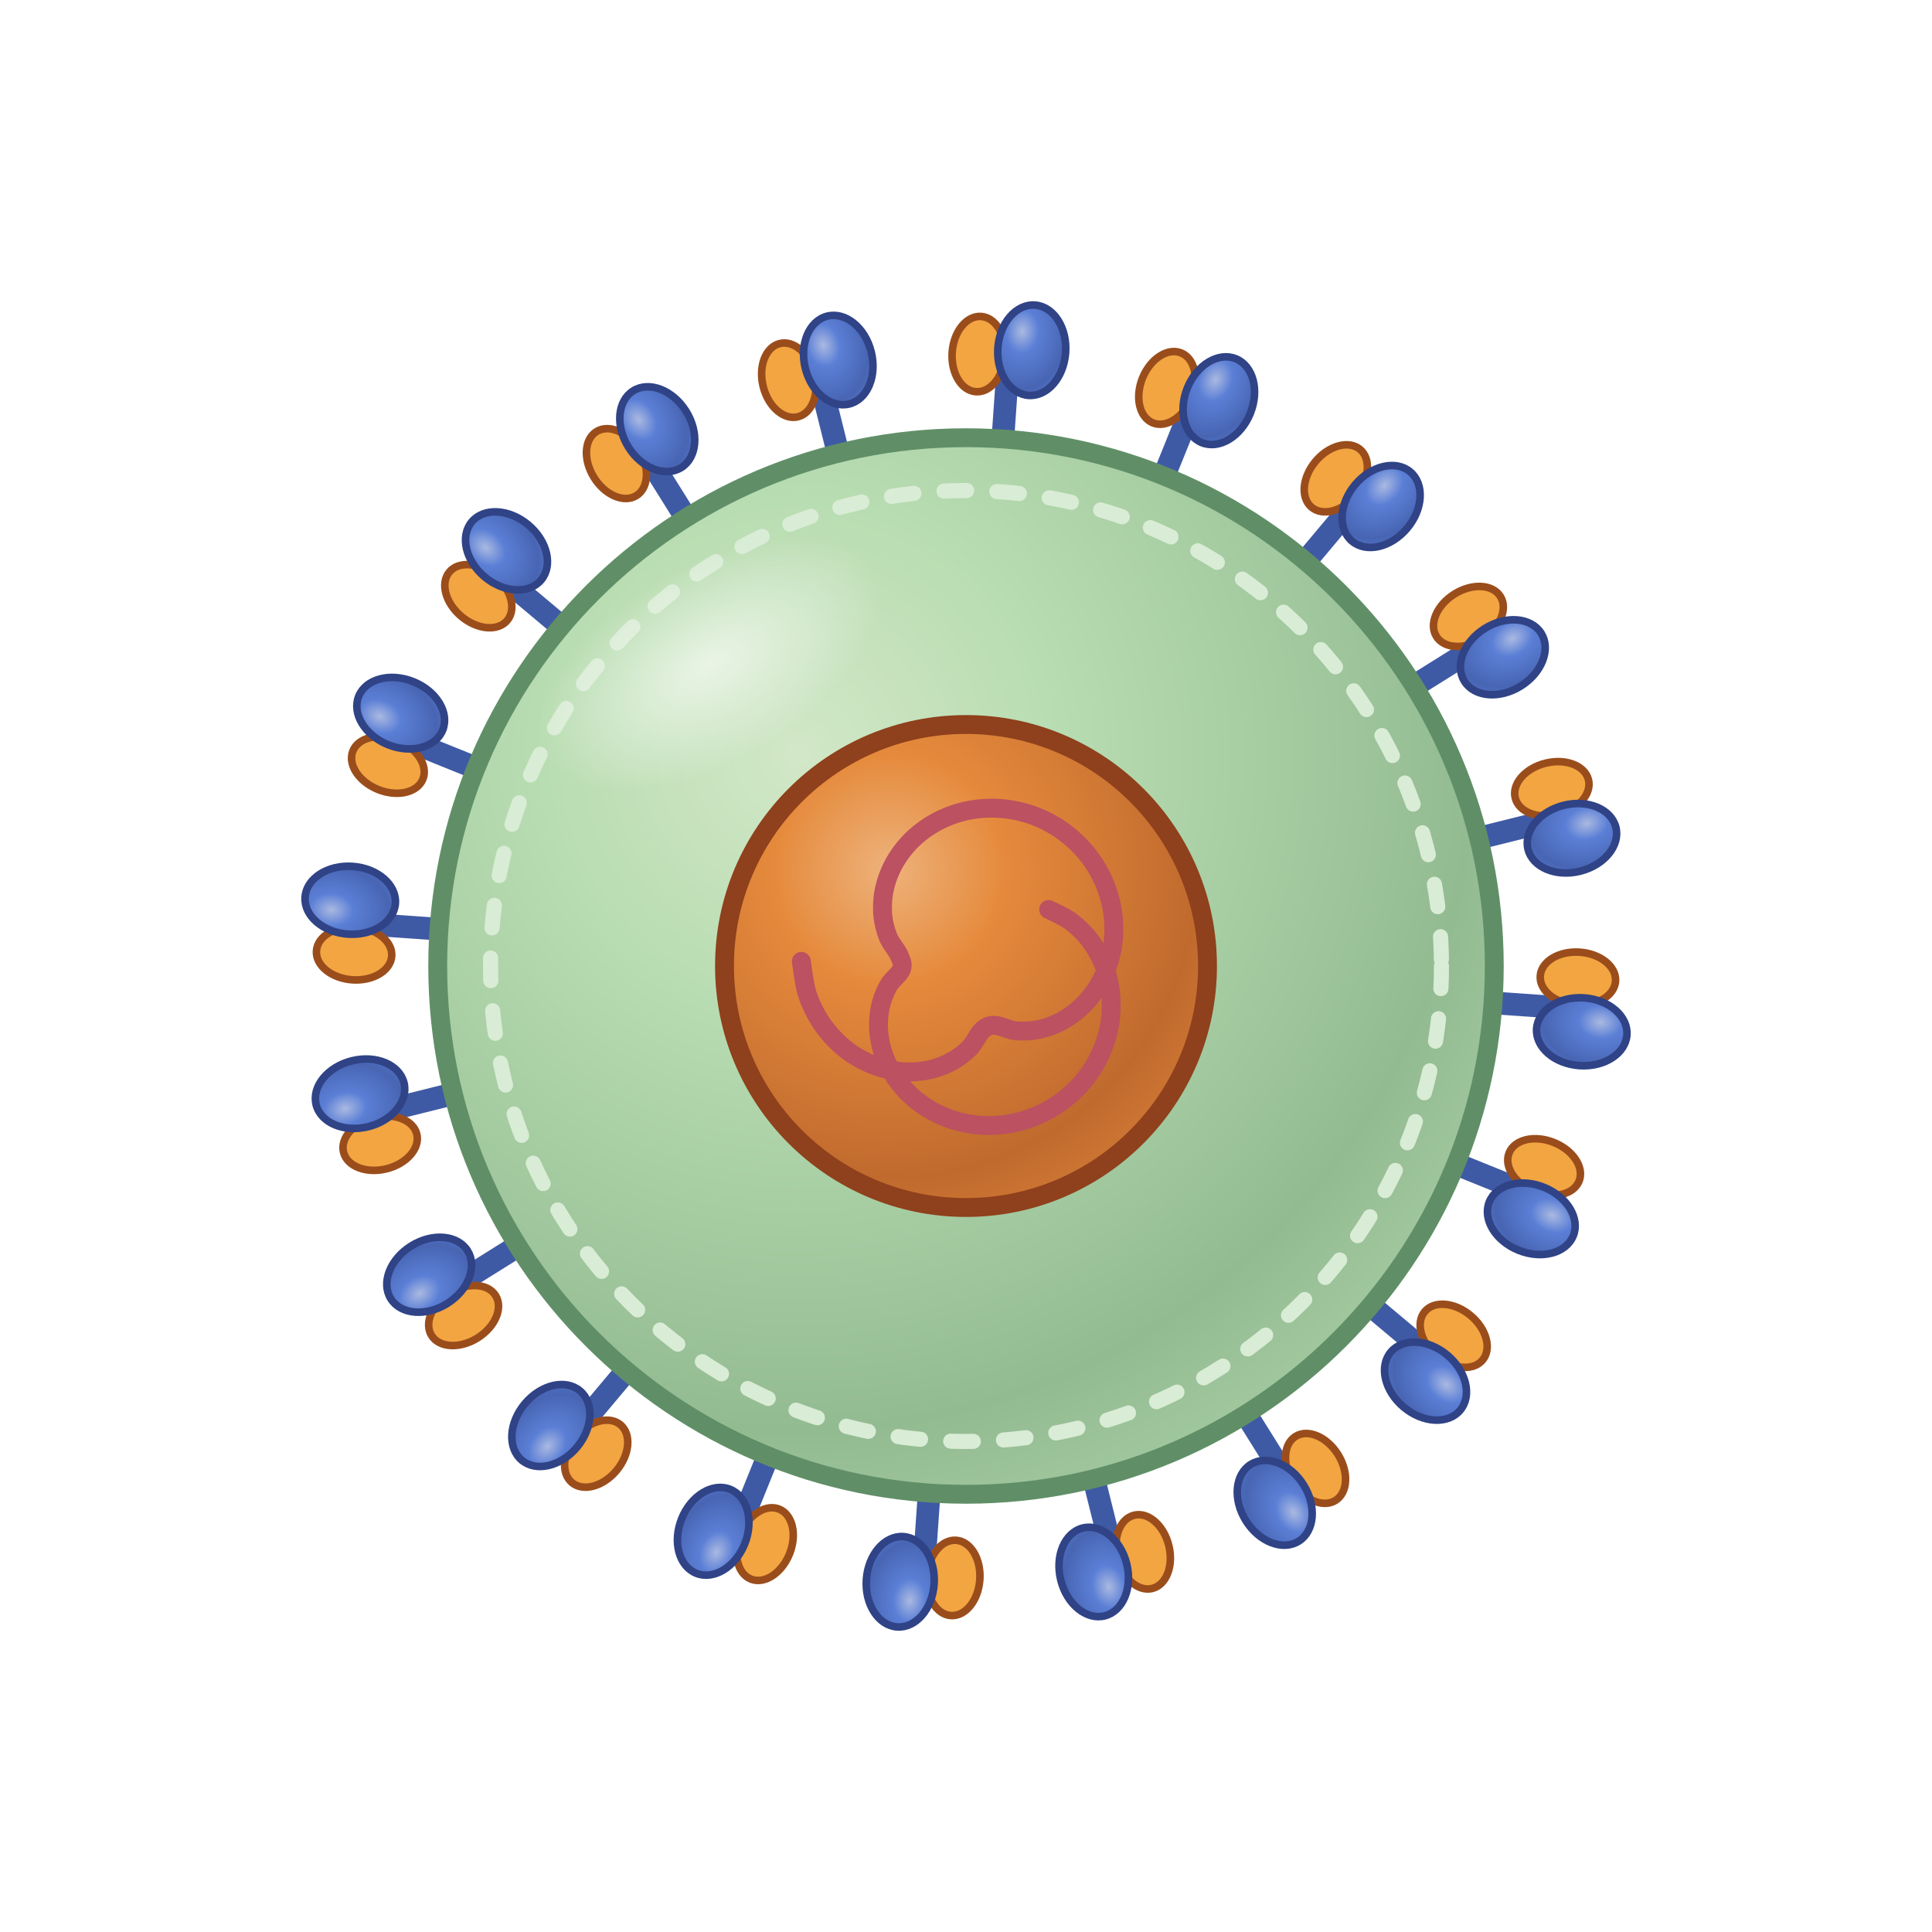
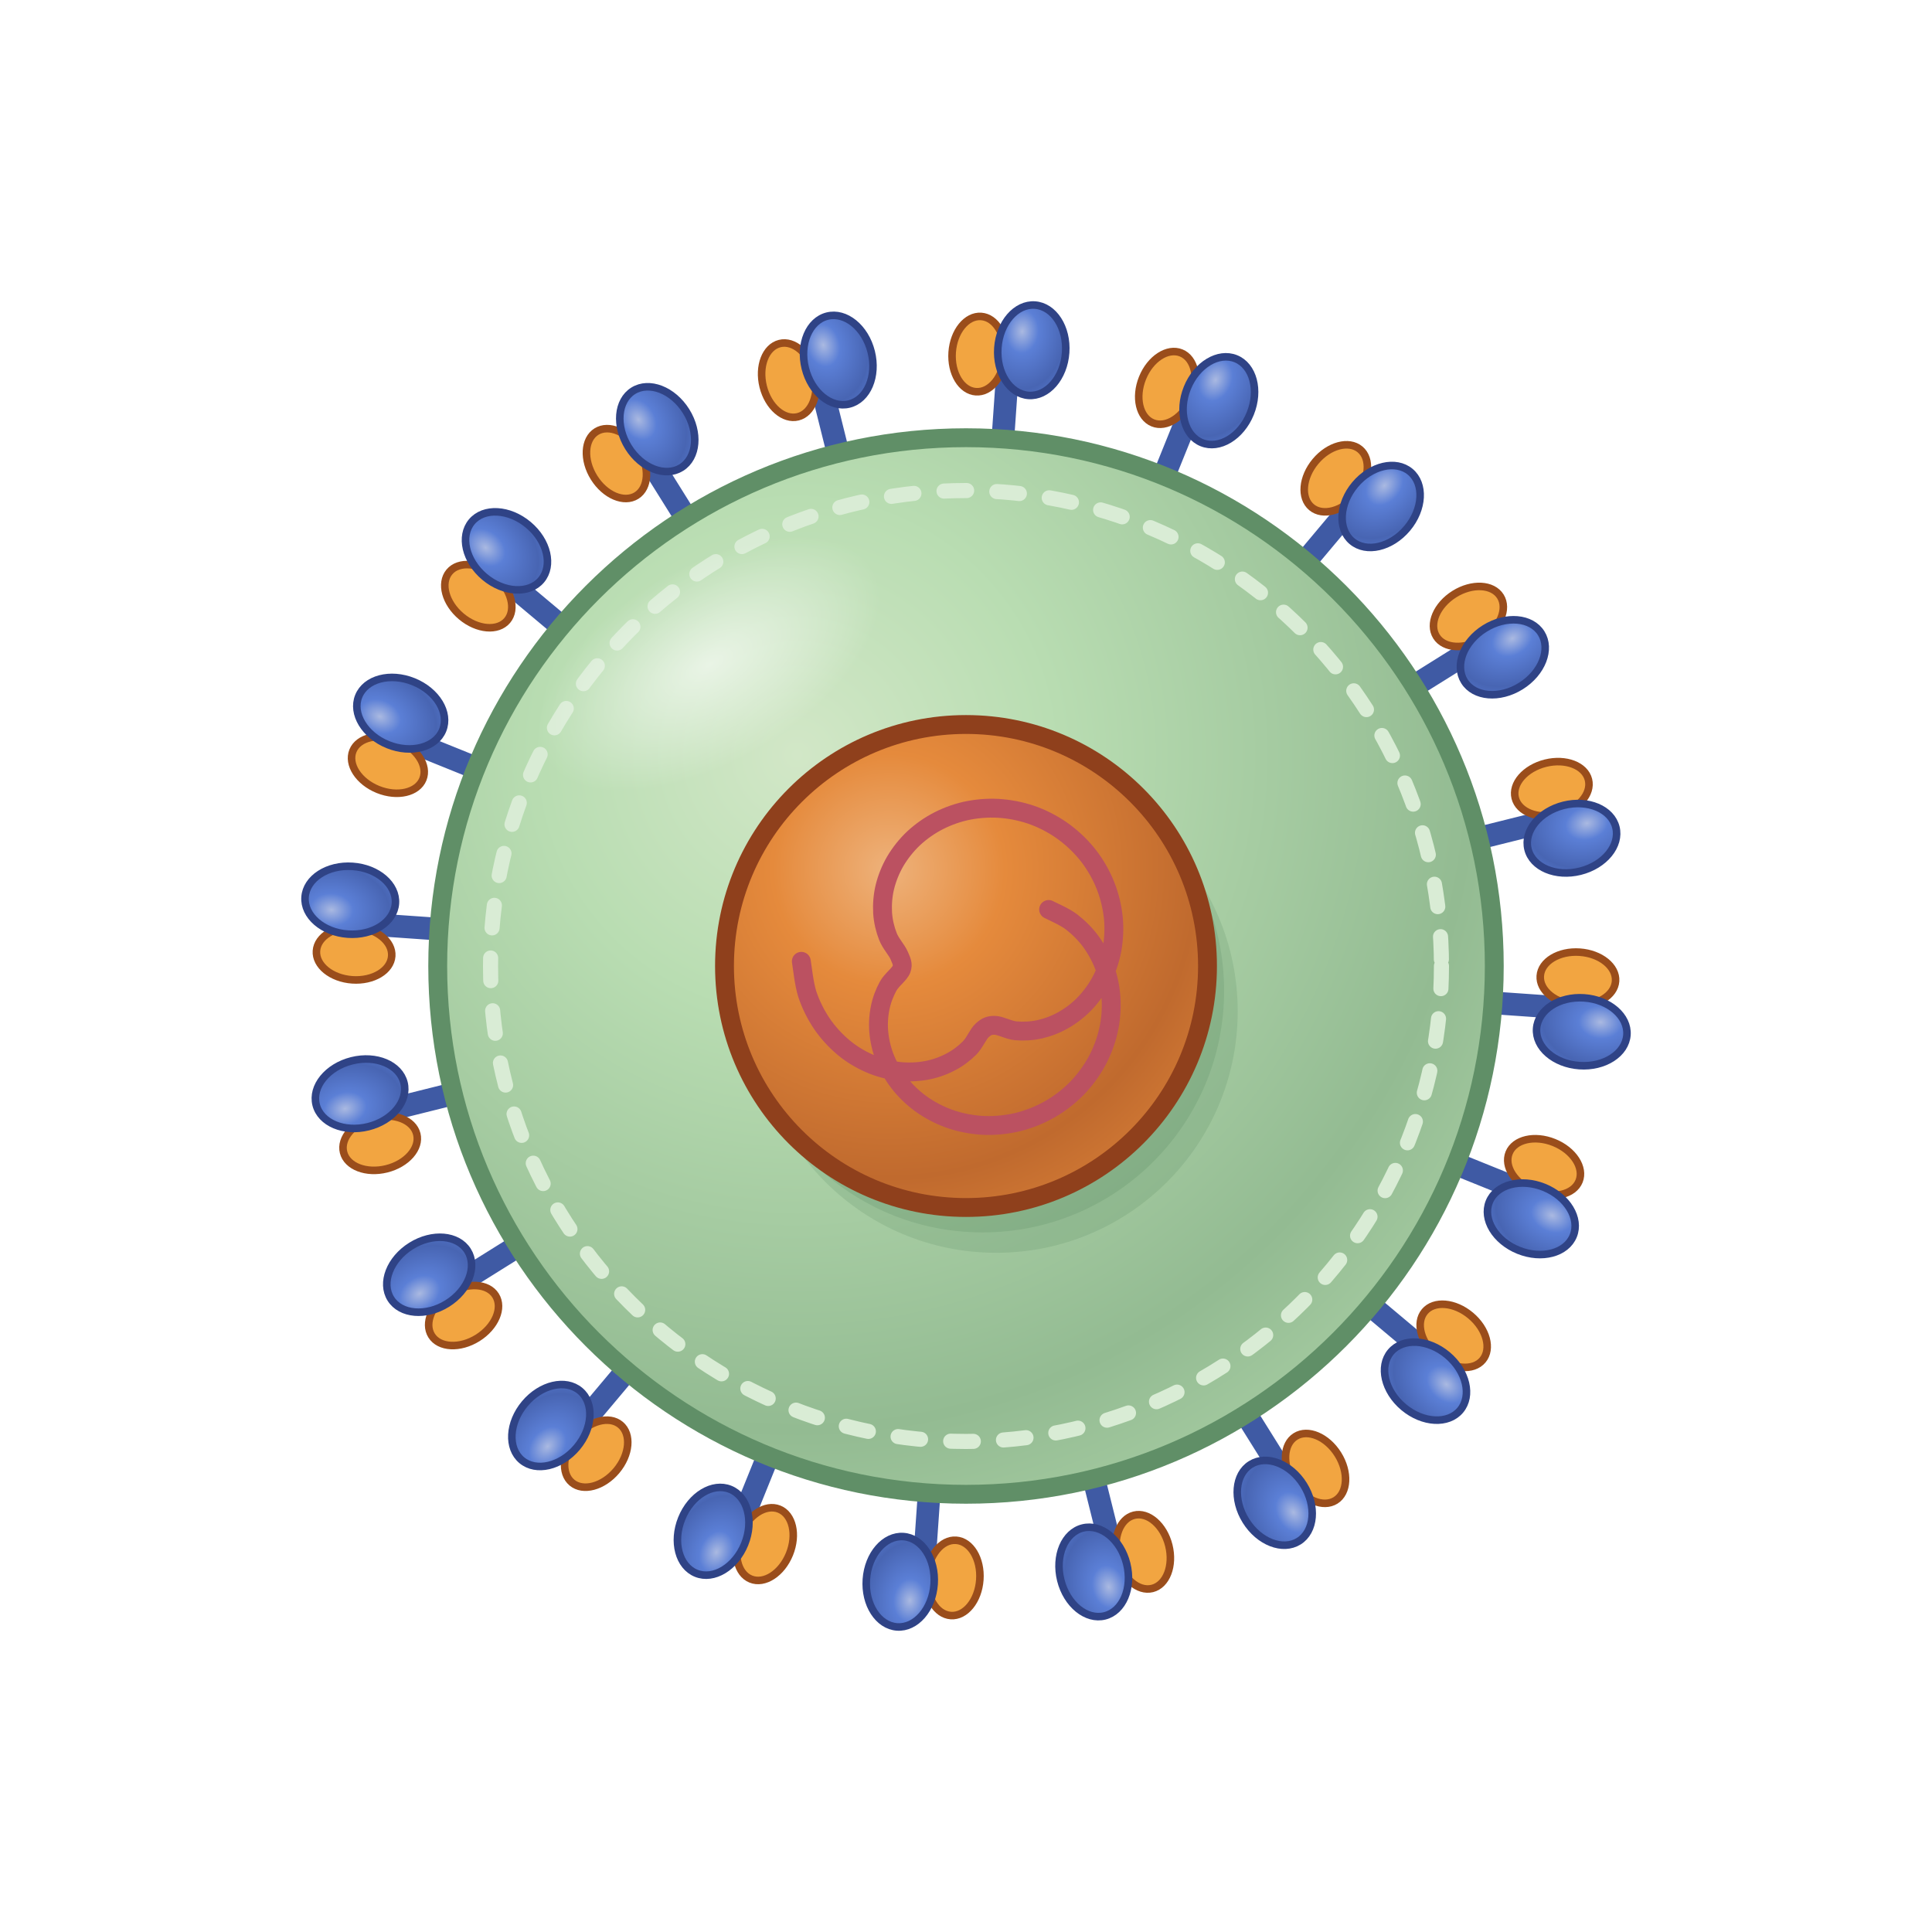
<svg xmlns="http://www.w3.org/2000/svg" viewBox="0 0 256 256" width="256" height="256" role="img" aria-labelledby="hepatitis-c-title">
  <defs>
    <radialGradient id="hepatitis-c-env" cx="0.34" cy="0.3" r="0.8">
      <stop offset="0" stop-color="#d2e7c7" />
      <stop offset="0.3" stop-color="#B9DDB2" />
      <stop offset="0.8" stop-color="#93bb92" />
      <stop offset="1" stop-color="#a6cca2" />
    </radialGradient>
    <radialGradient id="hepatitis-c-e2" cx="0.34" cy="0.3" r="0.8">
      <stop offset="0" stop-color="#aab9e1" />
      <stop offset="0.3" stop-color="#5B7FD6" />
      <stop offset="0.8" stop-color="#4865b3" />
      <stop offset="1" stop-color="#5172c5" />
    </radialGradient>
    <radialGradient id="hepatitis-c-core" cx="0.34" cy="0.3" r="0.8">
      <stop offset="0" stop-color="#eeb27b" />
      <stop offset="0.3" stop-color="#E58A3C" />
      <stop offset="0.8" stop-color="#c06a2e" />
      <stop offset="1" stop-color="#d27a35" />
    </radialGradient>
    <radialGradient id="hepatitis-c-gloss">
      <stop offset="0" stop-color="#fff" stop-opacity="0.62" />
      <stop offset="1" stop-color="#fff" stop-opacity="0" />
    </radialGradient>
  </defs>
  <g transform="rotate(4 128 128)">
    <line x1="128" y1="60" x2="128" y2="51" stroke="#3f5aa4" stroke-width="3" stroke-linecap="round" />
    <ellipse cx="124" cy="47" rx="3.5" ry="5" fill="#F2A541" stroke="#9a4d1b" stroke-width="1" />
    <ellipse cx="131" cy="46" rx="4.5" ry="6" fill="url(#hepatitis-c-e2)" stroke="#2f4386" stroke-width="1" />
  </g>
  <g transform="rotate(22 128 128)">
    <line x1="128" y1="60" x2="128" y2="51" stroke="#3f5aa4" stroke-width="3" stroke-linecap="round" />
    <ellipse cx="124" cy="47" rx="3.5" ry="5" fill="#F2A541" stroke="#9a4d1b" stroke-width="1" />
    <ellipse cx="131" cy="46" rx="4.5" ry="6" fill="url(#hepatitis-c-e2)" stroke="#2f4386" stroke-width="1" />
  </g>
  <g transform="rotate(40 128 128)">
    <line x1="128" y1="60" x2="128" y2="51" stroke="#3f5aa4" stroke-width="3" stroke-linecap="round" />
    <ellipse cx="124" cy="47" rx="3.5" ry="5" fill="#F2A541" stroke="#9a4d1b" stroke-width="1" />
    <ellipse cx="131" cy="46" rx="4.5" ry="6" fill="url(#hepatitis-c-e2)" stroke="#2f4386" stroke-width="1" />
  </g>
  <g transform="rotate(58 128 128)">
    <line x1="128" y1="60" x2="128" y2="51" stroke="#3f5aa4" stroke-width="3" stroke-linecap="round" />
    <ellipse cx="124" cy="47" rx="3.5" ry="5" fill="#F2A541" stroke="#9a4d1b" stroke-width="1" />
    <ellipse cx="131" cy="46" rx="4.5" ry="6" fill="url(#hepatitis-c-e2)" stroke="#2f4386" stroke-width="1" />
  </g>
  <g transform="rotate(76 128 128)">
    <line x1="128" y1="60" x2="128" y2="51" stroke="#3f5aa4" stroke-width="3" stroke-linecap="round" />
    <ellipse cx="124" cy="47" rx="3.5" ry="5" fill="#F2A541" stroke="#9a4d1b" stroke-width="1" />
    <ellipse cx="131" cy="46" rx="4.5" ry="6" fill="url(#hepatitis-c-e2)" stroke="#2f4386" stroke-width="1" />
  </g>
  <g transform="rotate(94 128 128)">
    <line x1="128" y1="60" x2="128" y2="51" stroke="#3f5aa4" stroke-width="3" stroke-linecap="round" />
    <ellipse cx="124" cy="47" rx="3.5" ry="5" fill="#F2A541" stroke="#9a4d1b" stroke-width="1" />
    <ellipse cx="131" cy="46" rx="4.5" ry="6" fill="url(#hepatitis-c-e2)" stroke="#2f4386" stroke-width="1" />
  </g>
  <g transform="rotate(112 128 128)">
    <line x1="128" y1="60" x2="128" y2="51" stroke="#3f5aa4" stroke-width="3" stroke-linecap="round" />
    <ellipse cx="124" cy="47" rx="3.5" ry="5" fill="#F2A541" stroke="#9a4d1b" stroke-width="1" />
    <ellipse cx="131" cy="46" rx="4.5" ry="6" fill="url(#hepatitis-c-e2)" stroke="#2f4386" stroke-width="1" />
  </g>
  <g transform="rotate(130 128 128)">
    <line x1="128" y1="60" x2="128" y2="51" stroke="#3f5aa4" stroke-width="3" stroke-linecap="round" />
    <ellipse cx="124" cy="47" rx="3.5" ry="5" fill="#F2A541" stroke="#9a4d1b" stroke-width="1" />
    <ellipse cx="131" cy="46" rx="4.5" ry="6" fill="url(#hepatitis-c-e2)" stroke="#2f4386" stroke-width="1" />
  </g>
  <g transform="rotate(148 128 128)">
    <line x1="128" y1="60" x2="128" y2="51" stroke="#3f5aa4" stroke-width="3" stroke-linecap="round" />
    <ellipse cx="124" cy="47" rx="3.5" ry="5" fill="#F2A541" stroke="#9a4d1b" stroke-width="1" />
    <ellipse cx="131" cy="46" rx="4.5" ry="6" fill="url(#hepatitis-c-e2)" stroke="#2f4386" stroke-width="1" />
  </g>
  <g transform="rotate(166 128 128)">
    <line x1="128" y1="60" x2="128" y2="51" stroke="#3f5aa4" stroke-width="3" stroke-linecap="round" />
    <ellipse cx="124" cy="47" rx="3.5" ry="5" fill="#F2A541" stroke="#9a4d1b" stroke-width="1" />
    <ellipse cx="131" cy="46" rx="4.5" ry="6" fill="url(#hepatitis-c-e2)" stroke="#2f4386" stroke-width="1" />
  </g>
  <g transform="rotate(184 128 128)">
    <line x1="128" y1="60" x2="128" y2="51" stroke="#3f5aa4" stroke-width="3" stroke-linecap="round" />
    <ellipse cx="124" cy="47" rx="3.5" ry="5" fill="#F2A541" stroke="#9a4d1b" stroke-width="1" />
    <ellipse cx="131" cy="46" rx="4.5" ry="6" fill="url(#hepatitis-c-e2)" stroke="#2f4386" stroke-width="1" />
  </g>
  <g transform="rotate(202 128 128)">
    <line x1="128" y1="60" x2="128" y2="51" stroke="#3f5aa4" stroke-width="3" stroke-linecap="round" />
    <ellipse cx="124" cy="47" rx="3.5" ry="5" fill="#F2A541" stroke="#9a4d1b" stroke-width="1" />
    <ellipse cx="131" cy="46" rx="4.5" ry="6" fill="url(#hepatitis-c-e2)" stroke="#2f4386" stroke-width="1" />
  </g>
  <g transform="rotate(220 128 128)">
    <line x1="128" y1="60" x2="128" y2="51" stroke="#3f5aa4" stroke-width="3" stroke-linecap="round" />
    <ellipse cx="124" cy="47" rx="3.5" ry="5" fill="#F2A541" stroke="#9a4d1b" stroke-width="1" />
    <ellipse cx="131" cy="46" rx="4.5" ry="6" fill="url(#hepatitis-c-e2)" stroke="#2f4386" stroke-width="1" />
  </g>
  <g transform="rotate(238 128 128)">
    <line x1="128" y1="60" x2="128" y2="51" stroke="#3f5aa4" stroke-width="3" stroke-linecap="round" />
    <ellipse cx="124" cy="47" rx="3.5" ry="5" fill="#F2A541" stroke="#9a4d1b" stroke-width="1" />
    <ellipse cx="131" cy="46" rx="4.5" ry="6" fill="url(#hepatitis-c-e2)" stroke="#2f4386" stroke-width="1" />
  </g>
  <g transform="rotate(256 128 128)">
    <line x1="128" y1="60" x2="128" y2="51" stroke="#3f5aa4" stroke-width="3" stroke-linecap="round" />
    <ellipse cx="124" cy="47" rx="3.5" ry="5" fill="#F2A541" stroke="#9a4d1b" stroke-width="1" />
    <ellipse cx="131" cy="46" rx="4.5" ry="6" fill="url(#hepatitis-c-e2)" stroke="#2f4386" stroke-width="1" />
  </g>
  <g transform="rotate(274 128 128)">
    <line x1="128" y1="60" x2="128" y2="51" stroke="#3f5aa4" stroke-width="3" stroke-linecap="round" />
    <ellipse cx="124" cy="47" rx="3.5" ry="5" fill="#F2A541" stroke="#9a4d1b" stroke-width="1" />
    <ellipse cx="131" cy="46" rx="4.5" ry="6" fill="url(#hepatitis-c-e2)" stroke="#2f4386" stroke-width="1" />
  </g>
  <g transform="rotate(292 128 128)">
    <line x1="128" y1="60" x2="128" y2="51" stroke="#3f5aa4" stroke-width="3" stroke-linecap="round" />
    <ellipse cx="124" cy="47" rx="3.5" ry="5" fill="#F2A541" stroke="#9a4d1b" stroke-width="1" />
    <ellipse cx="131" cy="46" rx="4.5" ry="6" fill="url(#hepatitis-c-e2)" stroke="#2f4386" stroke-width="1" />
  </g>
  <g transform="rotate(310 128 128)">
    <line x1="128" y1="60" x2="128" y2="51" stroke="#3f5aa4" stroke-width="3" stroke-linecap="round" />
    <ellipse cx="124" cy="47" rx="3.5" ry="5" fill="#F2A541" stroke="#9a4d1b" stroke-width="1" />
    <ellipse cx="131" cy="46" rx="4.5" ry="6" fill="url(#hepatitis-c-e2)" stroke="#2f4386" stroke-width="1" />
  </g>
  <g transform="rotate(328 128 128)">
    <line x1="128" y1="60" x2="128" y2="51" stroke="#3f5aa4" stroke-width="3" stroke-linecap="round" />
    <ellipse cx="124" cy="47" rx="3.5" ry="5" fill="#F2A541" stroke="#9a4d1b" stroke-width="1" />
    <ellipse cx="131" cy="46" rx="4.5" ry="6" fill="url(#hepatitis-c-e2)" stroke="#2f4386" stroke-width="1" />
  </g>
  <g transform="rotate(346 128 128)">
    <line x1="128" y1="60" x2="128" y2="51" stroke="#3f5aa4" stroke-width="3" stroke-linecap="round" />
    <ellipse cx="124" cy="47" rx="3.5" ry="5" fill="#F2A541" stroke="#9a4d1b" stroke-width="1" />
    <ellipse cx="131" cy="46" rx="4.5" ry="6" fill="url(#hepatitis-c-e2)" stroke="#2f4386" stroke-width="1" />
  </g>
  <circle cx="128" cy="128" r="70" fill="url(#hepatitis-c-env)" stroke="#608f67" stroke-width="2.5" />
  <circle cx="128" cy="128" r="63" fill="none" stroke="#d9ecd5" stroke-width="2" stroke-dasharray="3 4" stroke-linecap="round" />
+   <g transform="translate(2.2 3.3)">
+     <circle cx="128" cy="128" r="32" fill="#2e633d" opacity="0.13" />
+   </g>
+   <g transform="translate(4 6)">
+     <circle cx="128" cy="128" r="32" fill="#2e633d" opacity="0.13" />
+   </g>
  <circle cx="128" cy="128" r="32" fill="url(#hepatitis-c-core)" stroke="#8f401c" stroke-width="2.5" />
  <path d="M138.95 120.51C139.46 120.78 141.06 121.45 142 122.17C142.93 122.89 143.85 123.8 144.59 124.82C145.32 125.84 145.97 127.04 146.41 128.29C146.85 129.53 147.15 130.93 147.22 132.31C147.3 133.69 147.19 135.17 146.87 136.56C146.56 137.95 146.02 139.38 145.32 140.66C144.62 141.94 143.7 143.18 142.67 144.24C141.63 145.29 140.4 146.25 139.11 146.98C137.82 147.72 136.37 148.3 134.94 148.66C133.51 149.01 131.98 149.17 130.53 149.13C129.08 149.08 127.59 148.82 126.24 148.39C124.89 147.96 123.58 147.31 122.44 146.55C121.3 145.79 120.26 144.83 119.42 143.83C118.59 142.83 117.89 141.68 117.4 140.54C116.91 139.41 116.6 138.18 116.47 137.02C116.34 135.87 116.4 134.69 116.61 133.63C116.81 132.57 117.2 131.55 117.68 130.68C118.15 129.81 119.21 129.1 119.45 128.42C119.7 127.74 119.44 127.32 119.14 126.6C118.84 125.88 118.01 125.02 117.65 124.08C117.28 123.14 117.02 122.06 116.95 120.97C116.89 119.88 116.97 118.68 117.25 117.53C117.53 116.39 118 115.2 118.63 114.12C119.27 113.04 120.11 111.97 121.07 111.07C122.04 110.17 123.2 109.35 124.43 108.73C125.66 108.11 127.05 107.62 128.45 107.36C129.85 107.1 131.37 107.01 132.82 107.15C134.27 107.28 135.78 107.62 137.16 108.15C138.54 108.68 139.9 109.43 141.09 110.32C142.28 111.21 143.39 112.3 144.29 113.47C145.19 114.65 145.95 115.99 146.48 117.34C147.02 118.69 147.37 120.17 147.52 121.58C147.66 122.99 147.59 124.46 147.35 125.81C147.1 127.16 146.64 128.5 146.06 129.67C145.47 130.85 144.69 131.95 143.84 132.86C142.99 133.77 141.98 134.55 140.97 135.13C139.96 135.72 138.84 136.14 137.79 136.38C136.73 136.62 135.63 136.67 134.63 136.59C133.64 136.5 132.57 135.87 131.82 135.86C131.08 135.85 130.71 136.02 130.15 136.52C129.59 137.02 129.17 138.17 128.46 138.88C127.75 139.59 126.87 140.26 125.9 140.75C124.94 141.25 123.81 141.65 122.66 141.85C121.51 142.05 120.23 142.1 119 141.95C117.76 141.79 116.45 141.46 115.25 140.93C114.04 140.41 112.82 139.68 111.77 138.8C110.72 137.92 109.72 136.84 108.92 135.67C108.12 134.49 107.44 133.14 106.98 131.76C106.53 130.38 106.31 128.11 106.18 127.38" fill="none" stroke="#bb5161" stroke-width="2.5" stroke-linecap="round" />
  <ellipse cx="94" cy="88" rx="25" ry="13.05" transform="rotate(-30 94 88)" fill="url(#hepatitis-c-gloss)" />
</svg>
